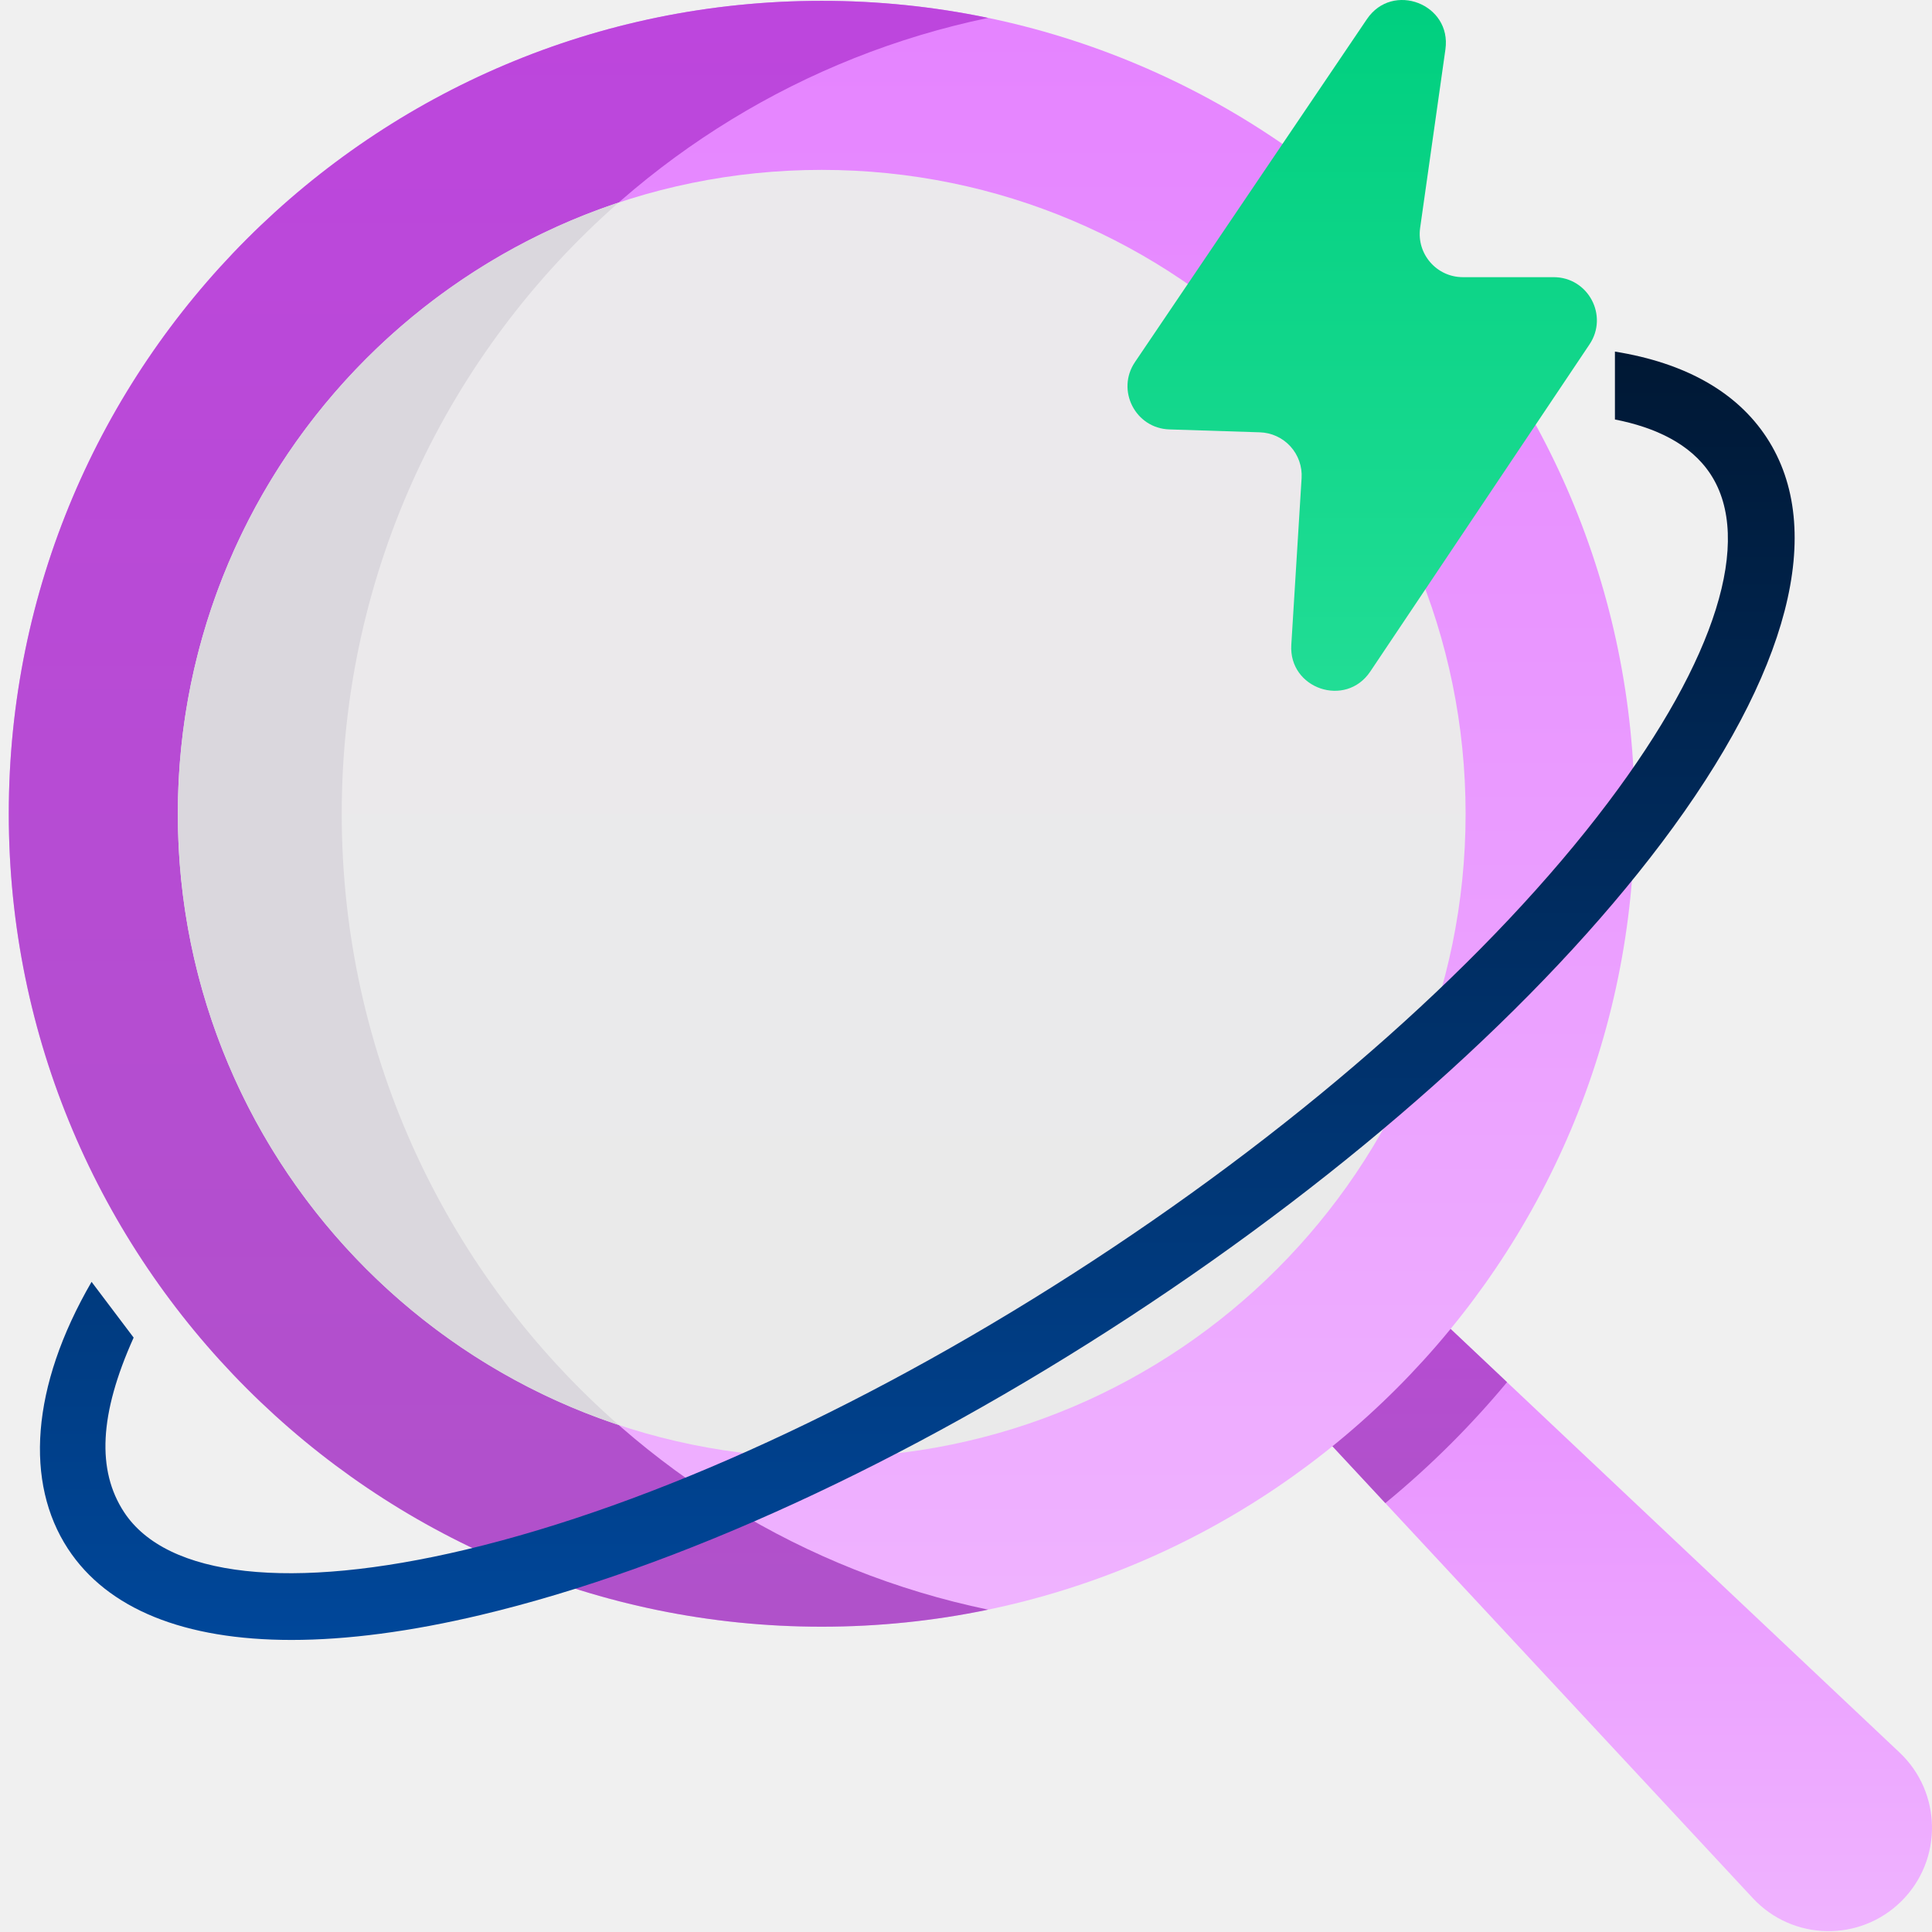
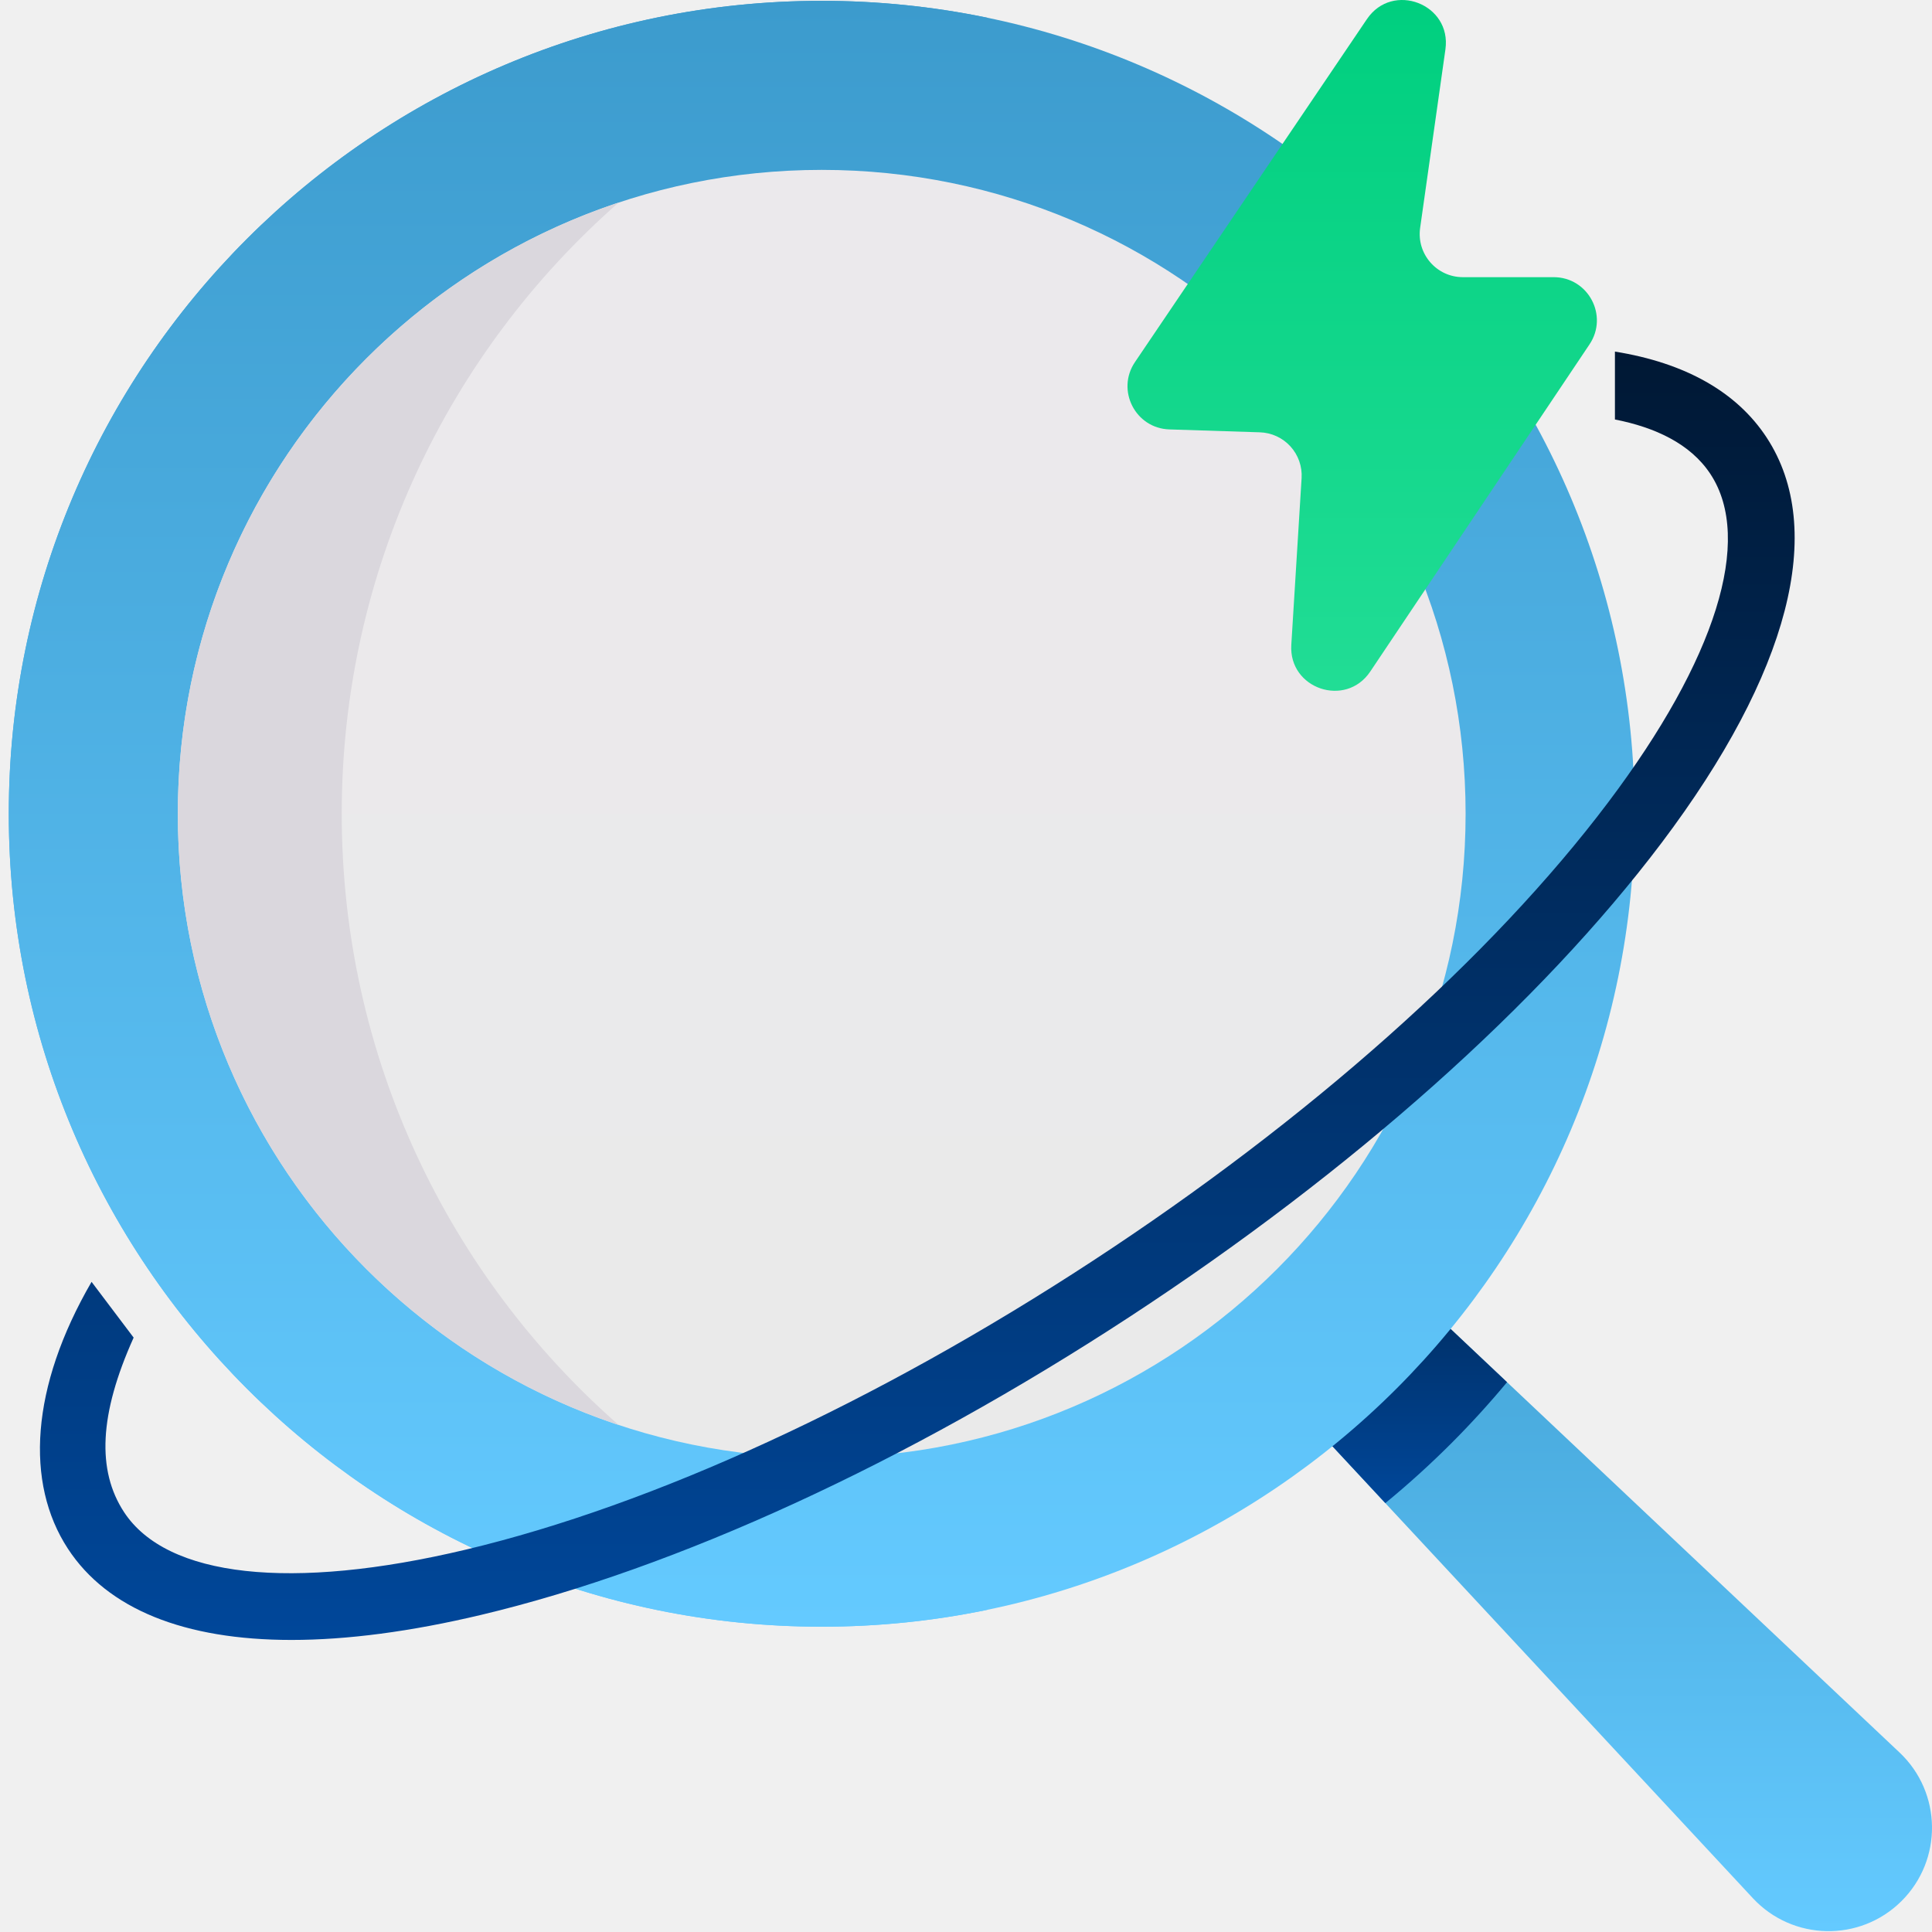
<svg xmlns="http://www.w3.org/2000/svg" width="512" height="512" viewBox="0 0 512 512" fill="none">
-   <g clip-path="url(#clip0_64_864)">
-     <path d="M353.1 383.266L464.525 503.038C475.074 514.376 492.915 514.73 503.904 503.818C514.894 492.906 514.666 475.063 503.402 464.435L384.421 352.175L316.541 294.966L288.381 322.005L353.1 383.266Z" fill="url(#paint0_linear_64_864)" />
-     <path d="M210.068 274.888V356.069C210.068 360.318 213.513 363.762 217.761 363.762C222.01 363.762 225.454 360.318 225.454 356.069V274.888H210.068Z" fill="url(#paint1_linear_64_864)" />
-     <path d="M384.421 352.175L316.541 294.966L288.381 322.005L353.101 383.266L367.126 398.343C373.207 393.35 379.041 388.063 384.605 382.499C389.774 377.324 394.705 371.916 399.382 366.292L384.421 352.175Z" fill="url(#paint2_linear_64_864)" />
-     <path d="M217.761 431.092C336.743 431.092 433.196 334.638 433.196 215.657C433.196 96.675 336.743 0.222 217.761 0.222C98.78 0.222 2.326 96.675 2.326 215.657C2.326 334.638 98.78 431.092 217.761 431.092Z" fill="url(#paint3_linear_64_864)" />
-     <path d="M90.561 215.657C90.561 111.796 164.05 25.102 261.87 4.744C247.361 1.729 232.58 0.214 217.761 0.222C98.78 0.222 2.326 96.675 2.326 215.657C2.326 334.638 98.78 431.092 217.761 431.092C232.882 431.092 247.629 429.537 261.869 426.573C164.05 406.215 90.561 319.518 90.561 215.657Z" fill="url(#paint4_linear_64_864)" />
-     <path d="M217.763 386.295C312.003 386.295 388.4 309.898 388.4 215.657C388.4 121.417 312.003 45.02 217.763 45.02C123.522 45.02 47.125 121.417 47.125 215.657C47.125 309.898 123.522 386.295 217.763 386.295Z" fill="url(#paint5_linear_64_864)" />
+   <g clip-path="url(#clip0_75_115)">
+     <path d="M353.1 383.267L464.525 503.039C475.074 514.377 492.915 514.731 503.904 503.819C514.894 492.906 514.666 475.064 503.402 464.436L384.421 352.176L316.541 294.967L288.381 322.006L353.1 383.267Z" fill="url(#paint0_linear_75_115)" />
+     <path d="M210.068 274.889V356.07C210.068 360.319 213.513 363.763 217.761 363.763C222.01 363.763 225.454 360.319 225.454 356.07V274.889H210.068Z" fill="url(#paint1_linear_75_115)" />
+     <path d="M384.421 352.176L316.541 294.967L288.381 322.006L353.101 383.267L367.126 398.344C373.207 393.351 379.041 388.064 384.605 382.5C389.774 377.325 394.705 371.917 399.382 366.293L384.421 352.176Z" fill="url(#paint2_linear_75_115)" />
+     <path d="M217.761 431.093C336.743 431.093 433.196 334.639 433.196 215.658C433.196 96.676 336.743 0.223 217.761 0.223C98.78 0.223 2.326 96.676 2.326 215.658C2.326 334.639 98.78 431.093 217.761 431.093Z" fill="url(#paint3_linear_75_115)" />
+     <path d="M90.561 215.656C90.561 111.795 164.05 25.101 261.87 4.743C247.361 1.728 232.58 0.213 217.761 0.221C98.78 0.221 2.326 96.674 2.326 215.656C2.326 334.637 98.78 431.091 217.761 431.091C232.882 431.091 247.629 429.536 261.869 426.572C164.05 406.214 90.561 319.517 90.561 215.656Z" fill="url(#paint4_linear_75_115)" />
+     <path d="M217.763 386.295C312.003 386.295 388.4 309.898 388.4 215.657C388.4 121.417 312.003 45.02 217.763 45.02C123.522 45.02 47.125 121.417 47.125 215.657C47.125 309.898 123.522 386.295 217.763 386.295Z" fill="url(#paint5_linear_75_115)" />
    <path d="M163.95 53.678C96.07 76.21 47.125 140.214 47.125 215.656C47.125 291.099 96.071 355.103 163.951 377.636C118.955 338.154 90.561 280.224 90.561 215.656C90.561 151.089 118.954 93.161 163.95 53.678Z" fill="#DAD7DD" />
-     <path d="M421.239 91.261L363.131 177.97C356.633 187.667 341.49 182.547 342.209 170.897L344.938 126.707C345.032 125.179 344.818 123.648 344.31 122.204C343.801 120.76 343.008 119.433 341.978 118.301C340.947 117.169 339.7 116.255 338.31 115.614C336.919 114.973 335.415 114.617 333.885 114.568L309.888 113.8C300.886 113.512 295.733 103.417 300.778 95.957L362.247 5.069C369.044 -4.979 384.752 1.071 383.051 13.083L376.349 60.409C375.373 67.296 380.72 73.452 387.675 73.452H411.735C420.886 73.452 426.333 83.661 421.239 91.261Z" fill="url(#paint6_linear_64_864)" />
-     <path d="M468.19 115.971C460.267 103.858 446.572 96.161 427.973 93.174V111.167C438.459 113.226 447.979 117.517 453.326 125.694C464.657 143.018 454.764 174.707 426.181 212.636C395.36 253.538 346.827 296.705 289.523 334.186C232.218 371.667 173.221 398.831 123.395 410.679C77.19 421.665 44.194 418.031 32.861 400.707C25.661 389.699 26.245 374.839 35.416 354.479L24.266 339.704C8.096 367.582 6.594 392.991 17.999 410.428C28.469 426.436 48.899 434.603 77.254 434.602C91.965 434.602 108.815 432.403 127.505 427.958C179.277 415.648 240.269 387.625 299.247 349.049C358.224 310.473 408.342 265.824 440.368 223.324C474.213 178.409 484.094 140.284 468.19 115.971Z" fill="url(#paint7_linear_64_864)" />
+     <path d="M421.239 91.261L363.131 177.97C356.633 187.667 341.49 182.547 342.209 170.897L344.938 126.707C345.032 125.179 344.818 123.648 344.31 122.204C343.801 120.76 343.008 119.433 341.978 118.301C340.947 117.169 339.7 116.255 338.31 115.614C336.919 114.973 335.415 114.617 333.885 114.568L309.888 113.8C300.886 113.512 295.733 103.417 300.778 95.957L362.247 5.069C369.044 -4.979 384.752 1.071 383.051 13.083L376.349 60.409C375.373 67.296 380.72 73.452 387.675 73.452H411.735C420.886 73.452 426.333 83.661 421.239 91.261Z" fill="url(#paint6_linear_75_115)" />
+     <path d="M468.19 115.971C460.267 103.858 446.572 96.161 427.973 93.174V111.167C438.459 113.226 447.979 117.517 453.326 125.694C464.657 143.018 454.764 174.707 426.181 212.636C395.36 253.538 346.827 296.705 289.523 334.186C232.218 371.667 173.221 398.831 123.395 410.679C77.19 421.665 44.194 418.031 32.861 400.707C25.661 389.699 26.245 374.839 35.416 354.479L24.266 339.704C8.096 367.582 6.594 392.991 17.999 410.428C28.469 426.436 48.899 434.603 77.254 434.602C91.965 434.602 108.815 432.403 127.505 427.958C179.277 415.648 240.269 387.625 299.247 349.049C358.224 310.473 408.342 265.824 440.368 223.324C474.213 178.409 484.094 140.284 468.19 115.971Z" fill="url(#paint7_linear_75_115)" />
  </g>
  <defs>
-     <linearGradient id="paint0_linear_64_864" x1="400.191" y1="294.966" x2="400.191" y2="511.778" gradientUnits="userSpaceOnUse">
-       <stop stop-color="#E583FF" />
-       <stop offset="1" stop-color="#EFB3FF" />
+     <linearGradient id="paint0_linear_75_115" x1="400.191" y1="294.967" x2="400.191" y2="511.779" gradientUnits="userSpaceOnUse">
+       <stop stop-color="#3C9BCD" />
+       <stop offset="1" stop-color="#64CAFF" />
    </linearGradient>
-     <linearGradient id="paint1_linear_64_864" x1="217.761" y1="274.888" x2="217.761" y2="363.762" gradientUnits="userSpaceOnUse">
+     <linearGradient id="paint1_linear_75_115" x1="217.761" y1="274.889" x2="217.761" y2="363.763" gradientUnits="userSpaceOnUse">
      <stop stop-color="#00CF7F" />
      <stop offset="1" stop-color="#21DD95" />
    </linearGradient>
-     <linearGradient id="paint2_linear_64_864" x1="343.882" y1="294.966" x2="343.882" y2="398.343" gradientUnits="userSpaceOnUse">
-       <stop stop-color="#BD46DD" />
-       <stop offset="1" stop-color="#B051CA" />
+     <linearGradient id="paint2_linear_75_115" x1="343.882" y1="294.967" x2="343.882" y2="398.344" gradientUnits="userSpaceOnUse">
+       <stop stop-color="#001834" />
+       <stop offset="1" stop-color="#00479A" />
    </linearGradient>
-     <linearGradient id="paint3_linear_64_864" x1="217.761" y1="0.222" x2="217.761" y2="431.092" gradientUnits="userSpaceOnUse">
-       <stop stop-color="#E583FF" />
-       <stop offset="1" stop-color="#EFB3FF" />
+     <linearGradient id="paint3_linear_75_115" x1="217.761" y1="0.223" x2="217.761" y2="431.093" gradientUnits="userSpaceOnUse">
+       <stop stop-color="#3C9BCD" />
+       <stop offset="1" stop-color="#64CAFF" />
    </linearGradient>
-     <linearGradient id="paint4_linear_64_864" x1="132.098" y1="0.222" x2="132.098" y2="431.092" gradientUnits="userSpaceOnUse">
-       <stop stop-color="#BD46DD" />
-       <stop offset="1" stop-color="#B051CA" />
+     <linearGradient id="paint4_linear_75_115" x1="132.098" y1="0.221" x2="132.098" y2="431.091" gradientUnits="userSpaceOnUse">
+       <stop stop-color="#3C9BCD" />
+       <stop offset="1" stop-color="#64CAFF" />
    </linearGradient>
-     <linearGradient id="paint5_linear_64_864" x1="217.763" y1="45.02" x2="217.763" y2="386.295" gradientUnits="userSpaceOnUse">
+     <linearGradient id="paint5_linear_75_115" x1="217.763" y1="45.02" x2="217.763" y2="386.295" gradientUnits="userSpaceOnUse">
      <stop stop-color="#EBE9EC" />
      <stop offset="1" stop-color="#EAEAEA" />
    </linearGradient>
-     <linearGradient id="paint6_linear_64_864" x1="360.996" y1="0" x2="360.996" y2="183.069" gradientUnits="userSpaceOnUse">
+     <linearGradient id="paint6_linear_75_115" x1="360.996" y1="0" x2="360.996" y2="183.069" gradientUnits="userSpaceOnUse">
      <stop stop-color="#00CF7F" />
      <stop offset="1" stop-color="#21DD95" />
    </linearGradient>
-     <linearGradient id="paint7_linear_64_864" x1="243.094" y1="93.174" x2="243.094" y2="434.602" gradientUnits="userSpaceOnUse">
+     <linearGradient id="paint7_linear_75_115" x1="243.094" y1="93.174" x2="243.094" y2="434.602" gradientUnits="userSpaceOnUse">
      <stop stop-color="#001834" />
      <stop offset="1" stop-color="#00479A" />
    </linearGradient>
-     <clipPath id="clip0_64_864">
+     <clipPath id="clip0_75_115">
      <rect width="512" height="512" fill="white" />
    </clipPath>
  </defs>
</svg>
